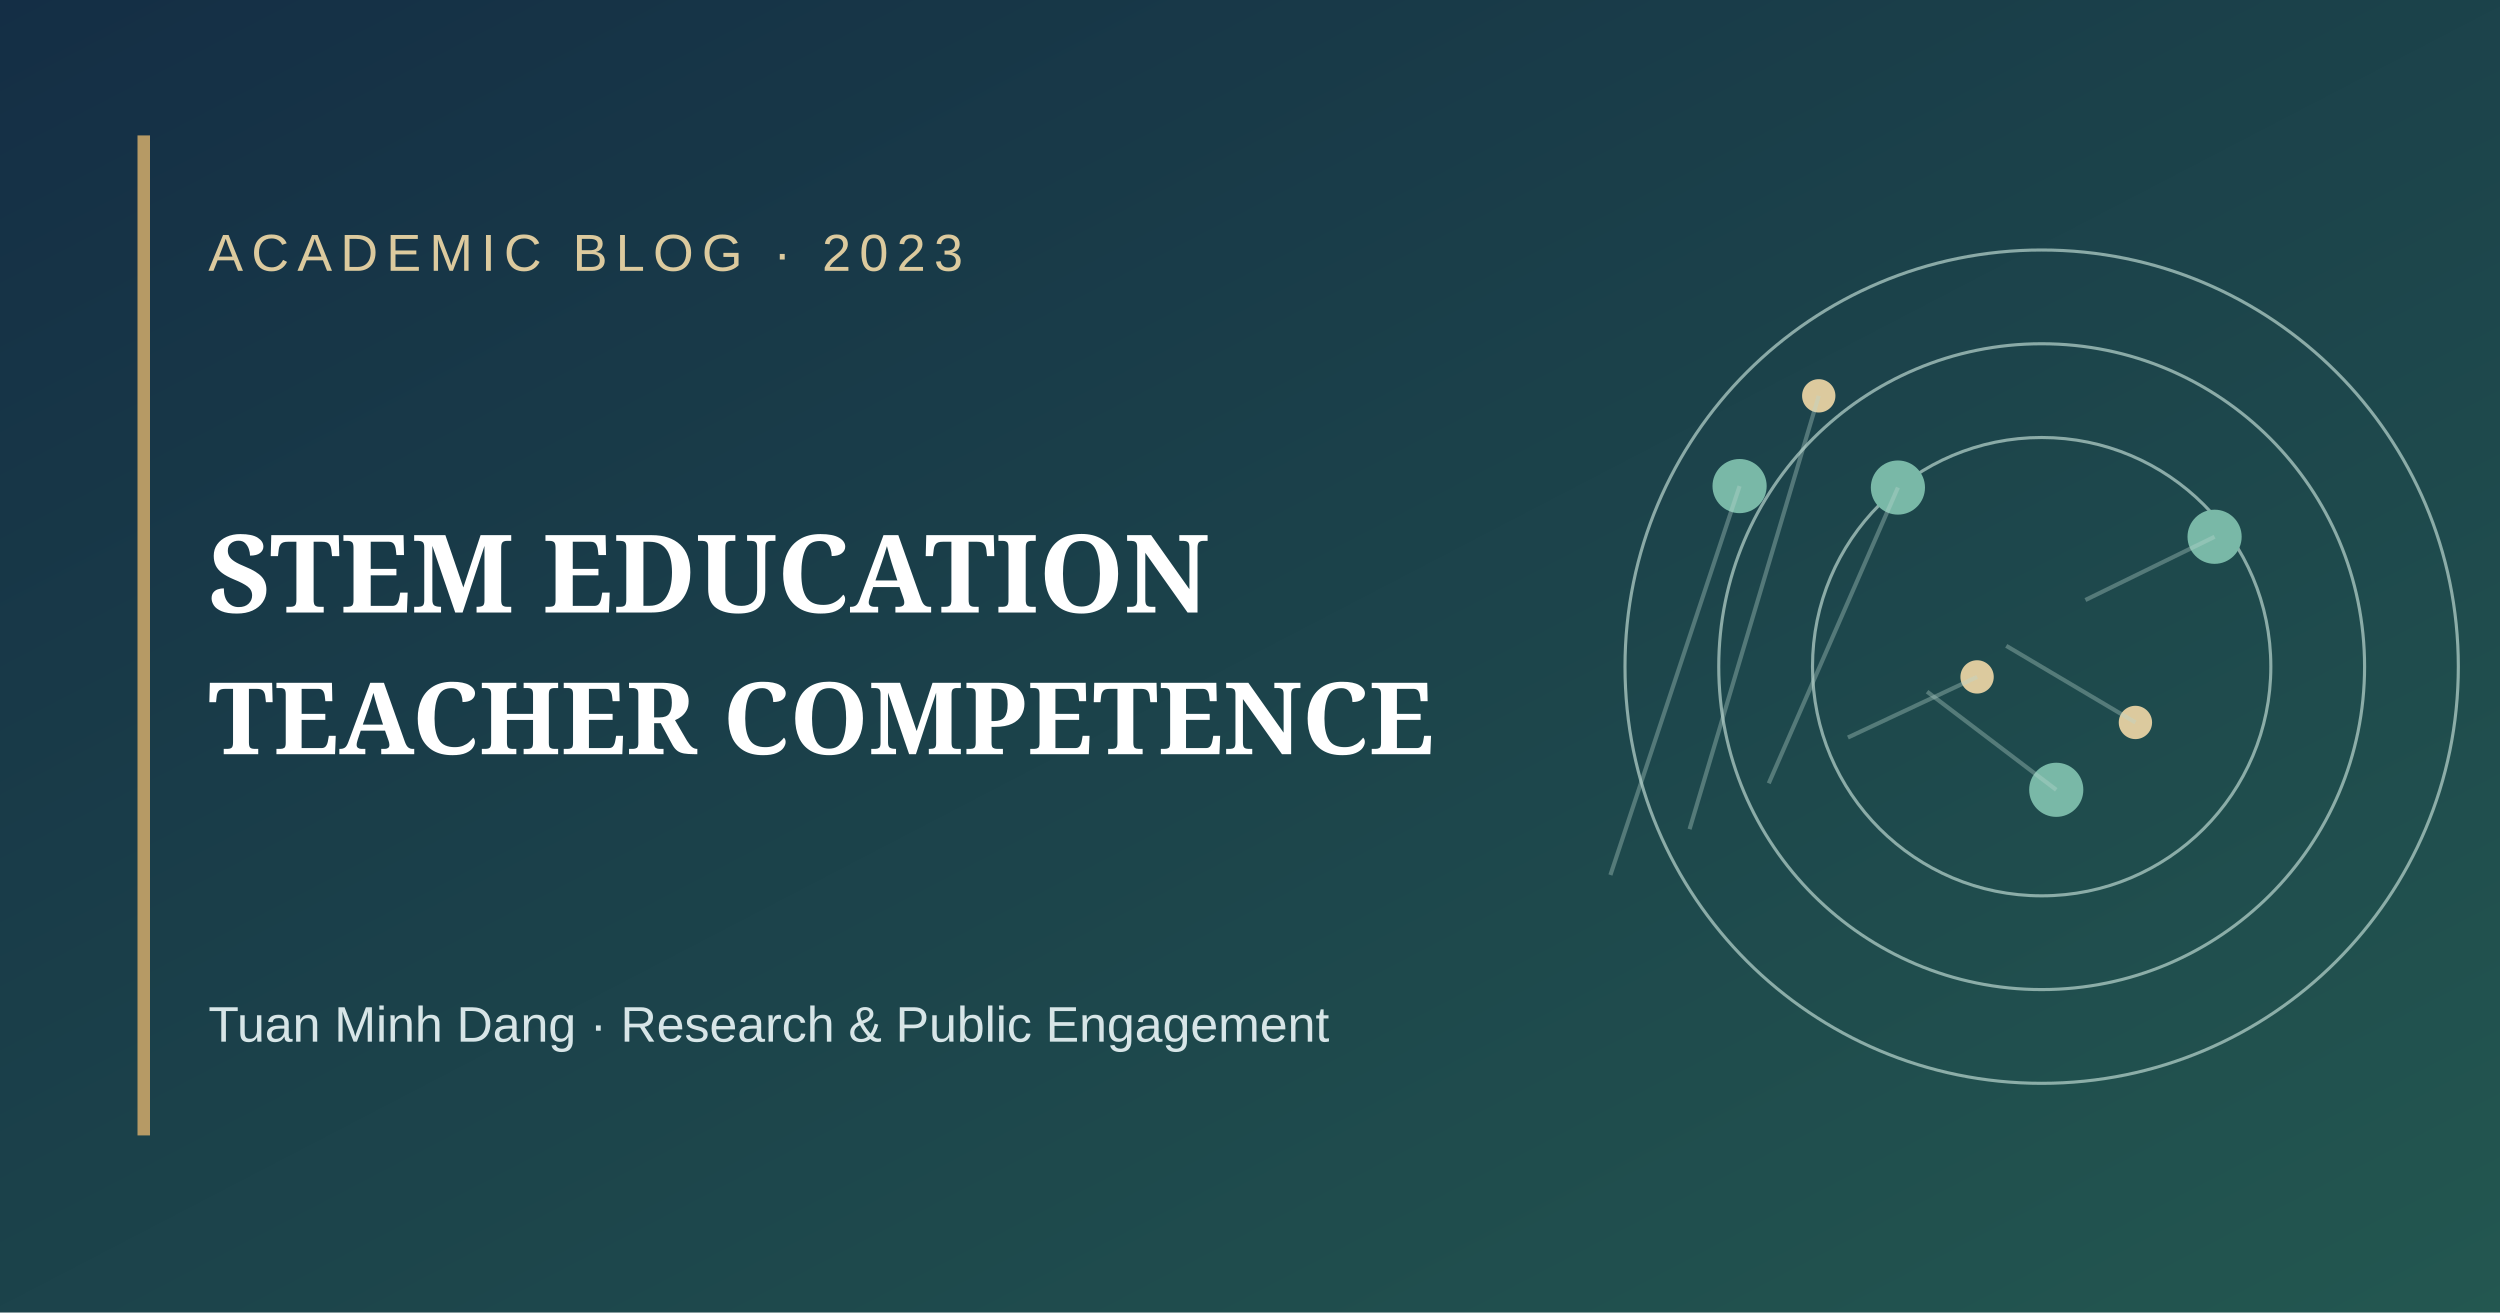
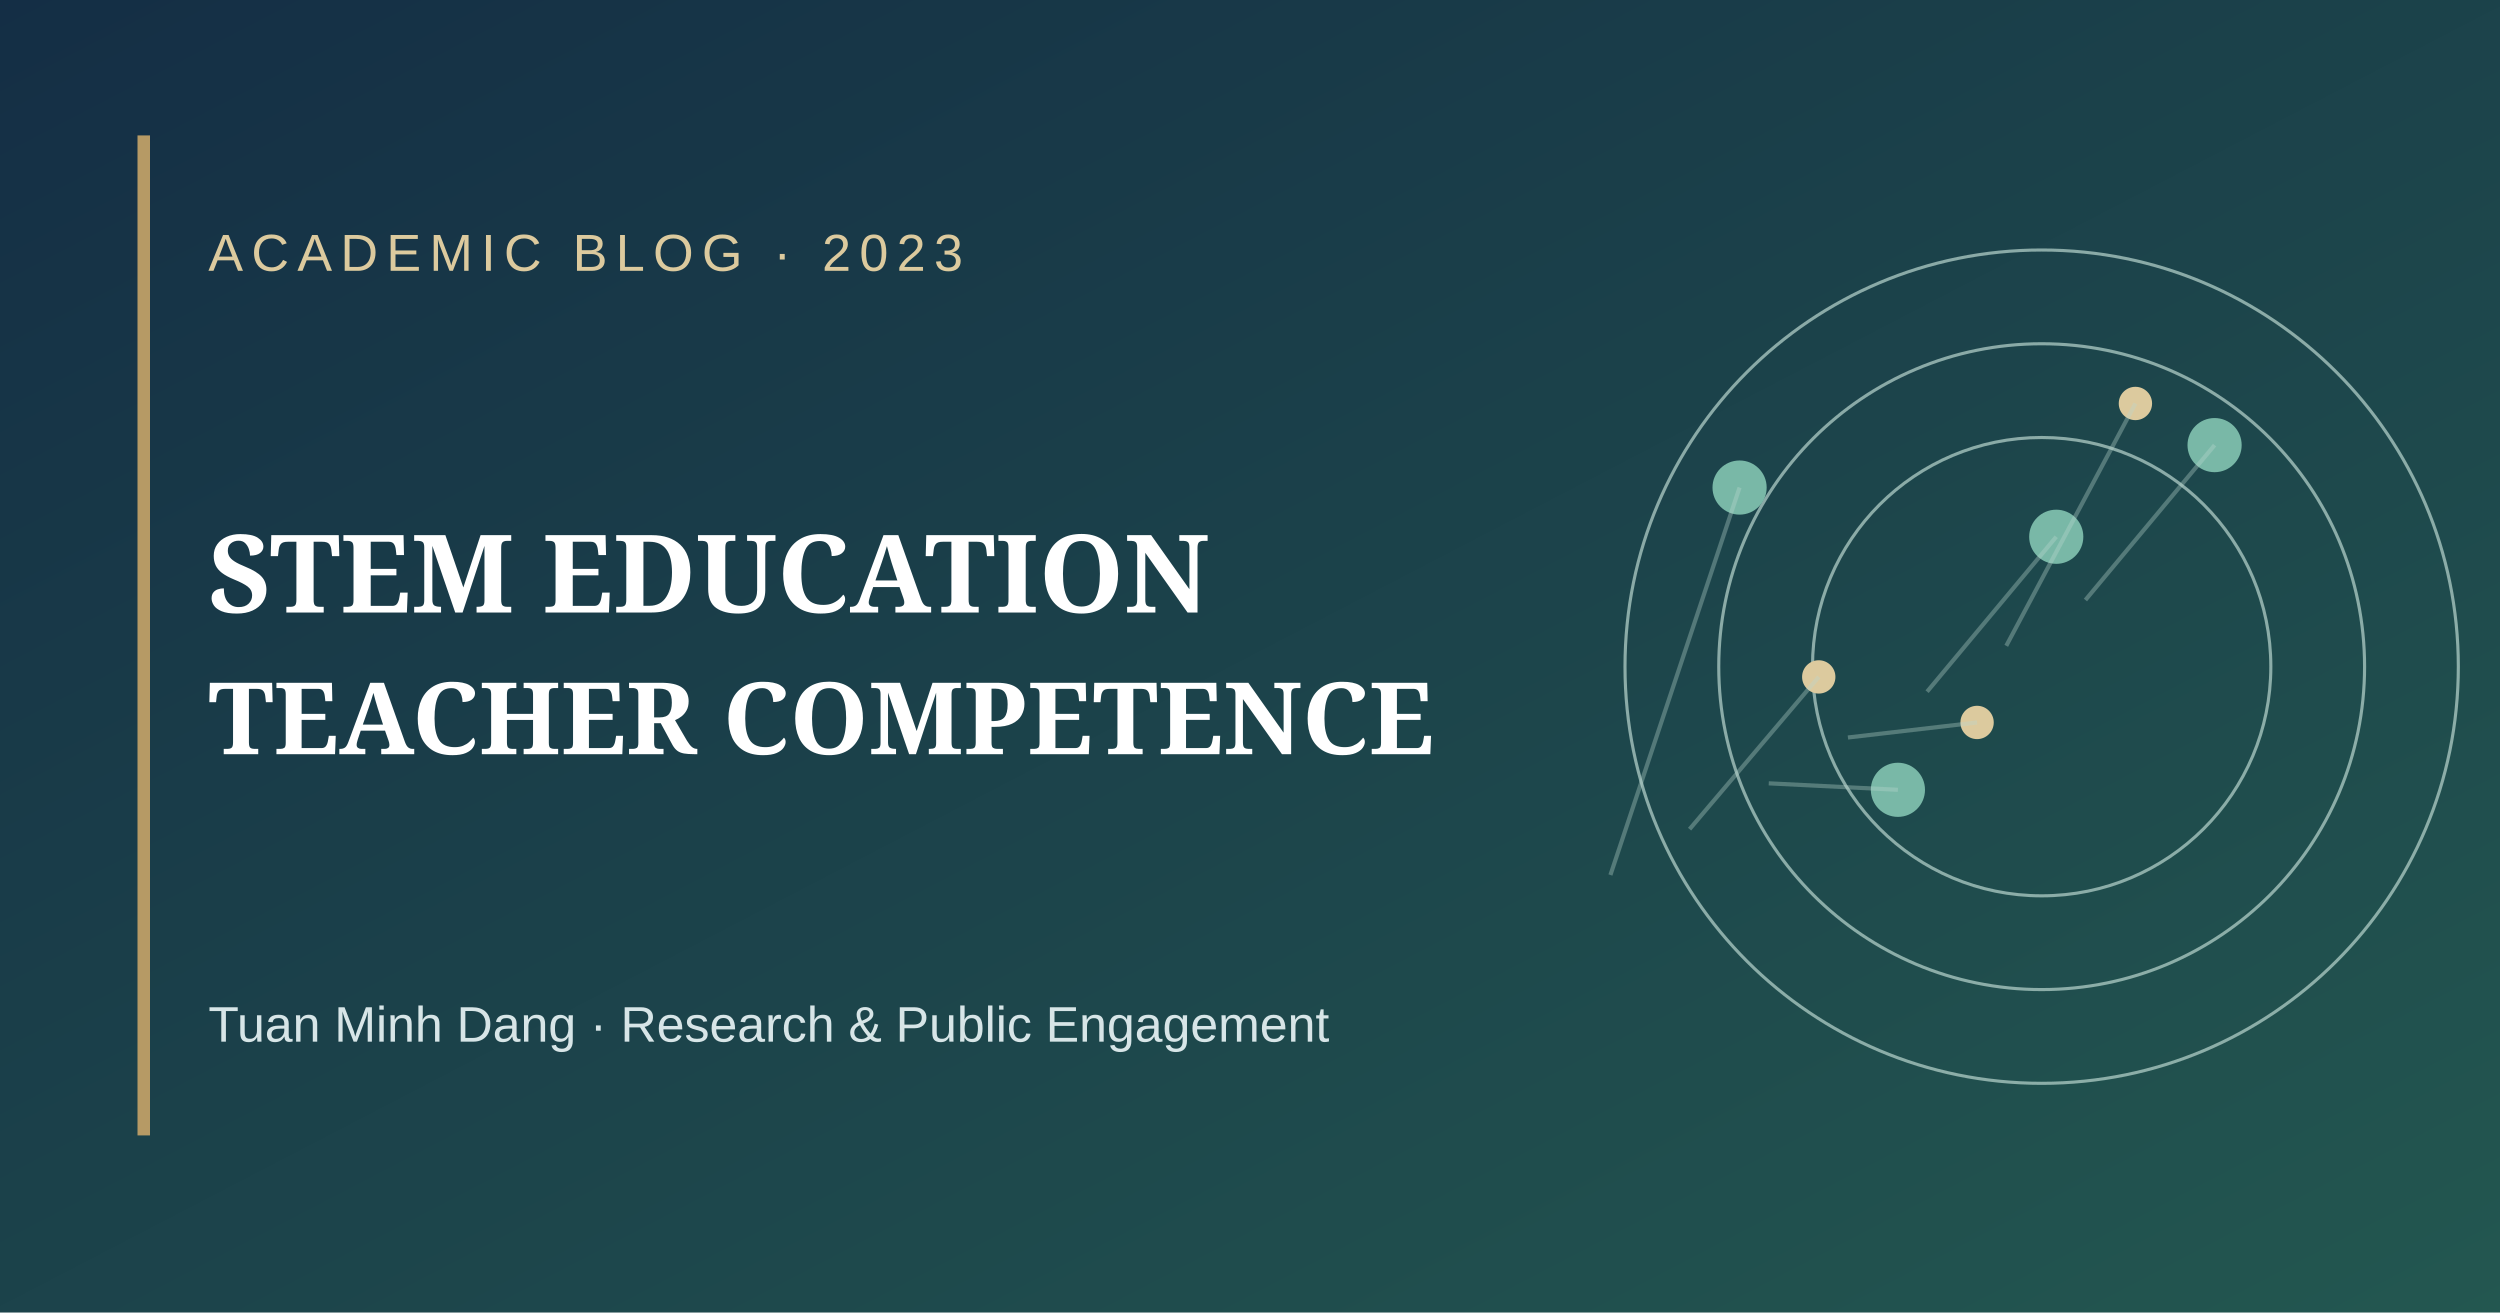
<svg xmlns="http://www.w3.org/2000/svg" width="1200" height="630" viewBox="0 0 1200 630">
  <defs>
    <linearGradient id="g" x2="1" y2="1">
      <stop stop-color="#142e45" />
      <stop offset="1" stop-color="#235750" />
    </linearGradient>
  </defs>
  <rect width="1200" height="630" fill="url(#g)" />
  <rect x="66" y="65" width="6" height="480" fill="#b69a65" />
  <g opacity=".7" fill="none" stroke="#b9d6ce" stroke-width="1.5">
    <circle cx="980" cy="320" r="155" />
    <circle cx="980" cy="320" r="200" />
    <circle cx="980" cy="320" r="110" />
  </g>
-   <circle cx="835" cy="233.318" r="13" fill="#79b8a7" />
-   <path d="M835 233.318 L773 420" stroke="#b9d6ce" stroke-opacity=".35" stroke-width="2" />
-   <circle cx="873" cy="190.001" r="8" fill="#dcca9e" />
-   <path d="M873 190.001 L811 398" stroke="#b9d6ce" stroke-opacity=".35" stroke-width="2" />
-   <circle cx="911" cy="234.026" r="13" fill="#79b8a7" />
-   <path d="M911 234.026 L849 376" stroke="#b9d6ce" stroke-opacity=".35" stroke-width="2" />
-   <circle cx="949" cy="324.916" r="8" fill="#dcca9e" />
-   <path d="M949 324.916 L887 354" stroke="#b9d6ce" stroke-opacity=".35" stroke-width="2" />
-   <circle cx="987" cy="379.108" r="13" fill="#79b8a7" />
-   <path d="M987 379.108 L925 332" stroke="#b9d6ce" stroke-opacity=".35" stroke-width="2" />
-   <circle cx="1025" cy="346.777" r="8" fill="#dcca9e" />
-   <path d="M1025 346.777 L963 310" stroke="#b9d6ce" stroke-opacity=".35" stroke-width="2" />
-   <circle cx="1063" cy="257.649" r="13" fill="#79b8a7" />
-   <path d="M1063 257.649 L1001 288" stroke="#b9d6ce" stroke-opacity=".35" stroke-width="2" />
+   <circle cx="835" cy="234.026" r="13" fill="#79b8a7" />
+   <path d="M835 234.026 L773 420" stroke="#b9d6ce" stroke-opacity=".35" stroke-width="2" />
+   <circle cx="873" cy="324.916" r="8" fill="#dcca9e" />
+   <path d="M873 324.916 L811 398" stroke="#b9d6ce" stroke-opacity=".35" stroke-width="2" />
+   <circle cx="911" cy="379.108" r="13" fill="#79b8a7" />
+   <path d="M911 379.108 L849 376" stroke="#b9d6ce" stroke-opacity=".35" stroke-width="2" />
+   <circle cx="949" cy="346.777" r="8" fill="#dcca9e" />
+   <path d="M949 346.777 L887 354" stroke="#b9d6ce" stroke-opacity=".35" stroke-width="2" />
+   <circle cx="987" cy="257.649" r="13" fill="#79b8a7" />
+   <path d="M987 257.649 L925 332" stroke="#b9d6ce" stroke-opacity=".35" stroke-width="2" />
+   <circle cx="1025" cy="193.667" r="8" fill="#dcca9e" />
+   <path d="M1025 193.667 L963 310" stroke="#b9d6ce" stroke-opacity=".35" stroke-width="2" />
+   <circle cx="1063" cy="213.656" r="13" fill="#79b8a7" />
+   <path d="M1063 213.656 L1001 288" stroke="#b9d6ce" stroke-opacity=".35" stroke-width="2" />
  <text x="100" y="130" fill="#dcca9e" font-family="Arial,sans-serif" font-size="25" letter-spacing="4">ACADEMIC BLOG · 2023</text>
  <text x="100" y="294" fill="white" font-family="Georgia,serif" font-size="52" font-weight="bold">STEM EDUCATION</text>
  <text x="100" y="362" fill="white" font-family="Georgia,serif" font-size="48" font-weight="bold">TEACHER COMPETENCE</text>
  <text x="100" y="500" fill="#d7e5e7" font-family="Arial,sans-serif" font-size="24">Tuan Minh Dang · Research &amp; Public Engagement</text>
</svg>
